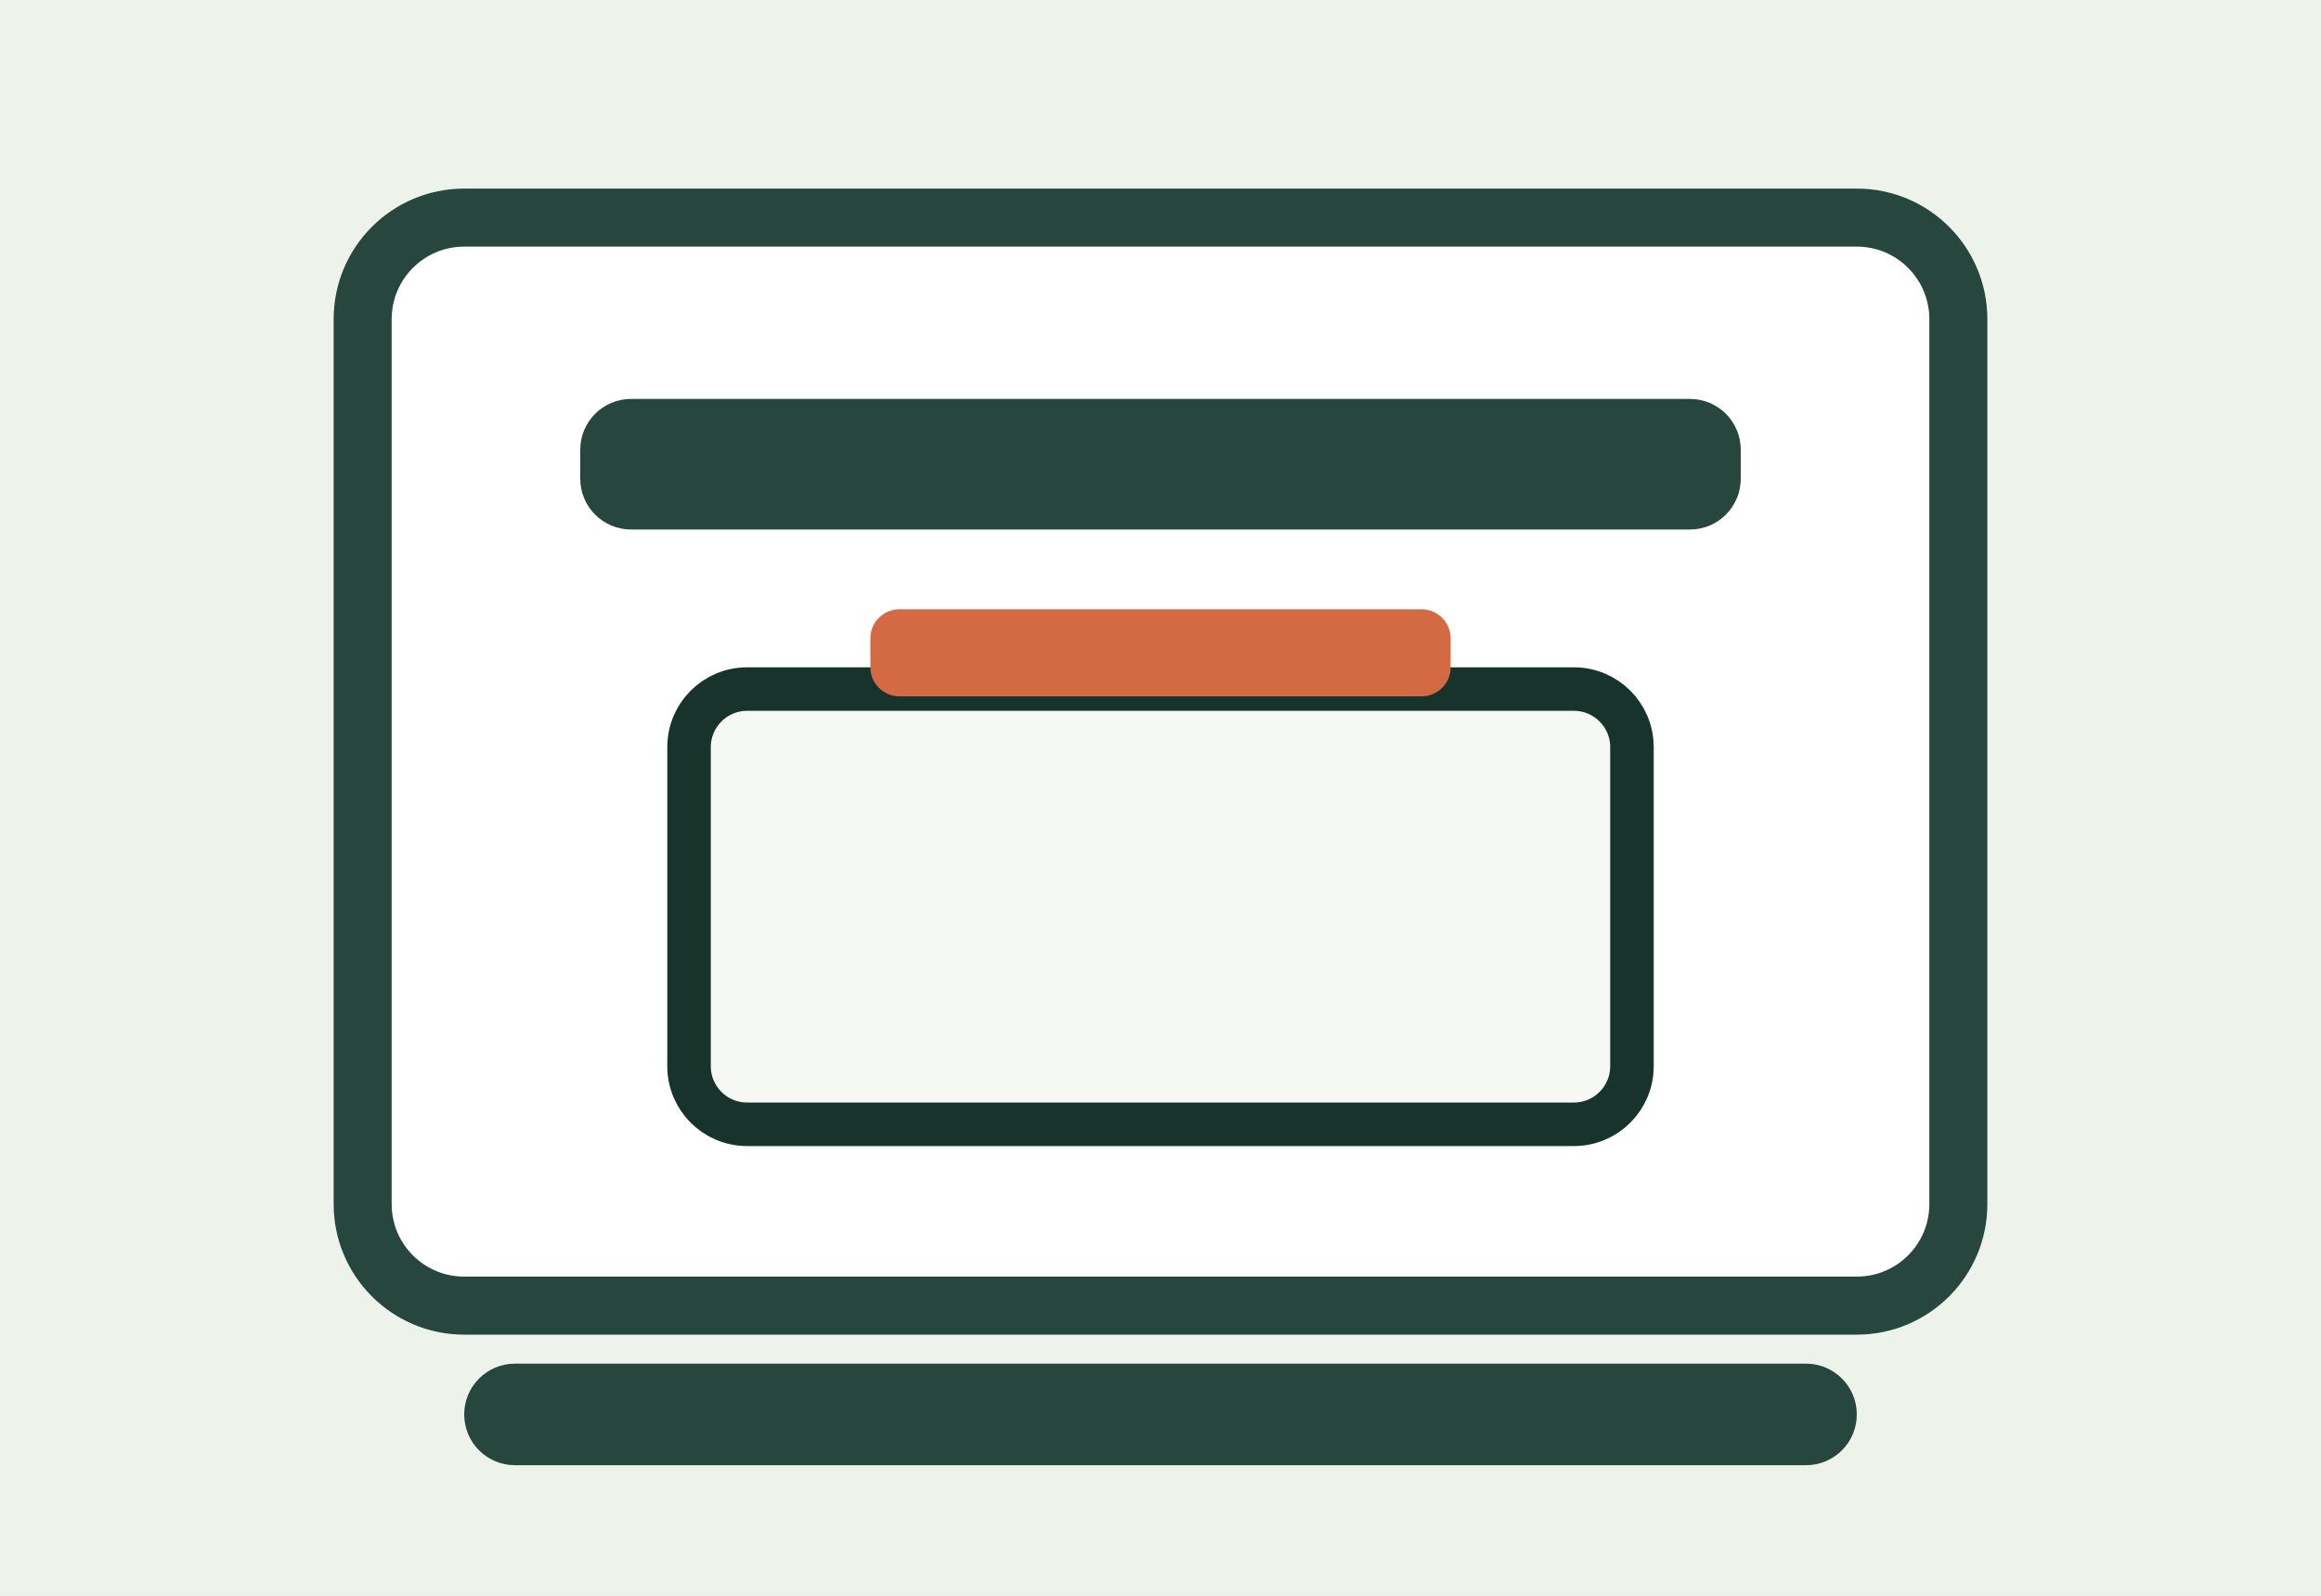
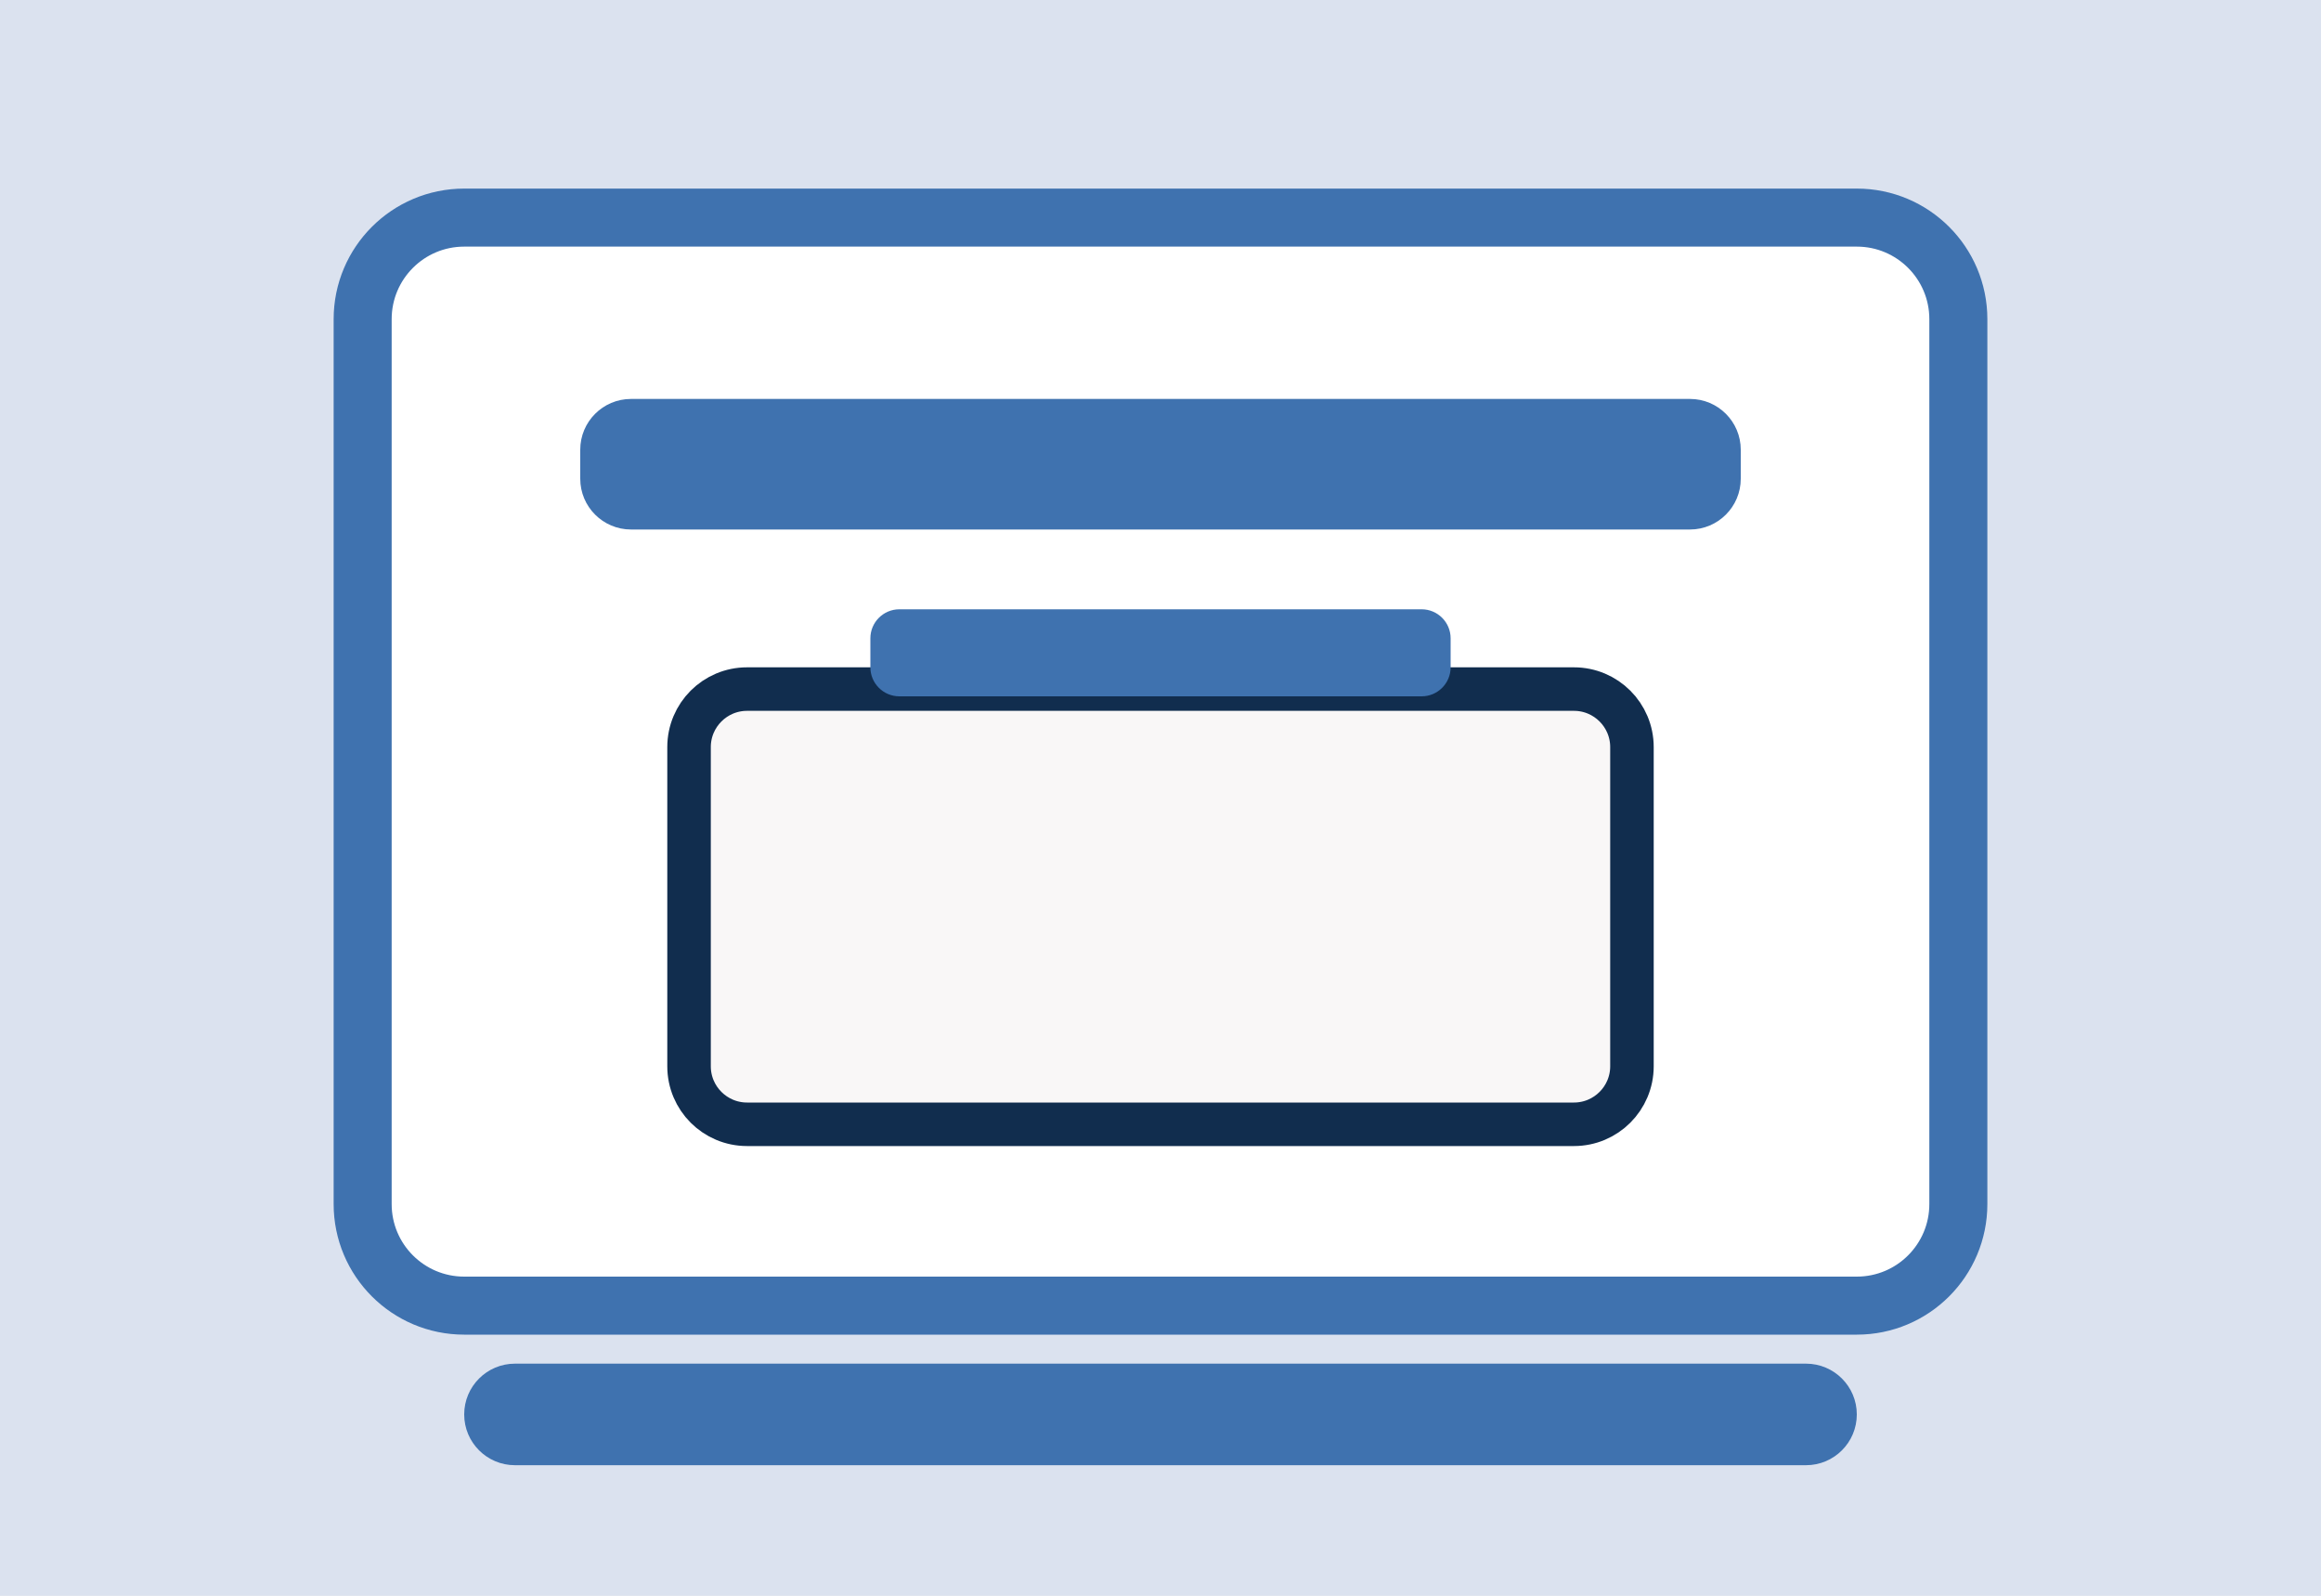
<svg xmlns="http://www.w3.org/2000/svg" viewBox="0 0 320 220" role="img" aria-label="3D printer illustration">
-   <rect width="320" height="220" fill="#edf2eb" />
-   <rect x="50" y="30" width="220" height="150" rx="14" fill="#ffffff" stroke="#27463e" stroke-width="8" />
-   <rect x="80" y="55" width="160" height="18" rx="7" fill="#27463e" />
-   <rect x="95" y="95" width="130" height="60" rx="8" fill="#f6f8f4" stroke="#18332b" stroke-width="6" />
-   <rect x="120" y="84" width="80" height="12" rx="4" fill="#d46a43" />
-   <rect x="64" y="188" width="192" height="14" rx="7" fill="#27463e" />
+   <rect width="320" height="220" fill="#dbe2ef" />
+   <rect x="50" y="30" width="220" height="150" rx="14" fill="#ffffff" stroke="#3f72af" stroke-width="8" />
+   <rect x="80" y="55" width="160" height="18" rx="7" fill="#3f72af" />
+   <rect x="95" y="95" width="130" height="60" rx="8" fill="#f9f7f7" stroke="#112d4e" stroke-width="6" />
+   <rect x="120" y="84" width="80" height="12" rx="4" fill="#3f72af" />
+   <rect x="64" y="188" width="192" height="14" rx="7" fill="#3f72af" />
</svg>
